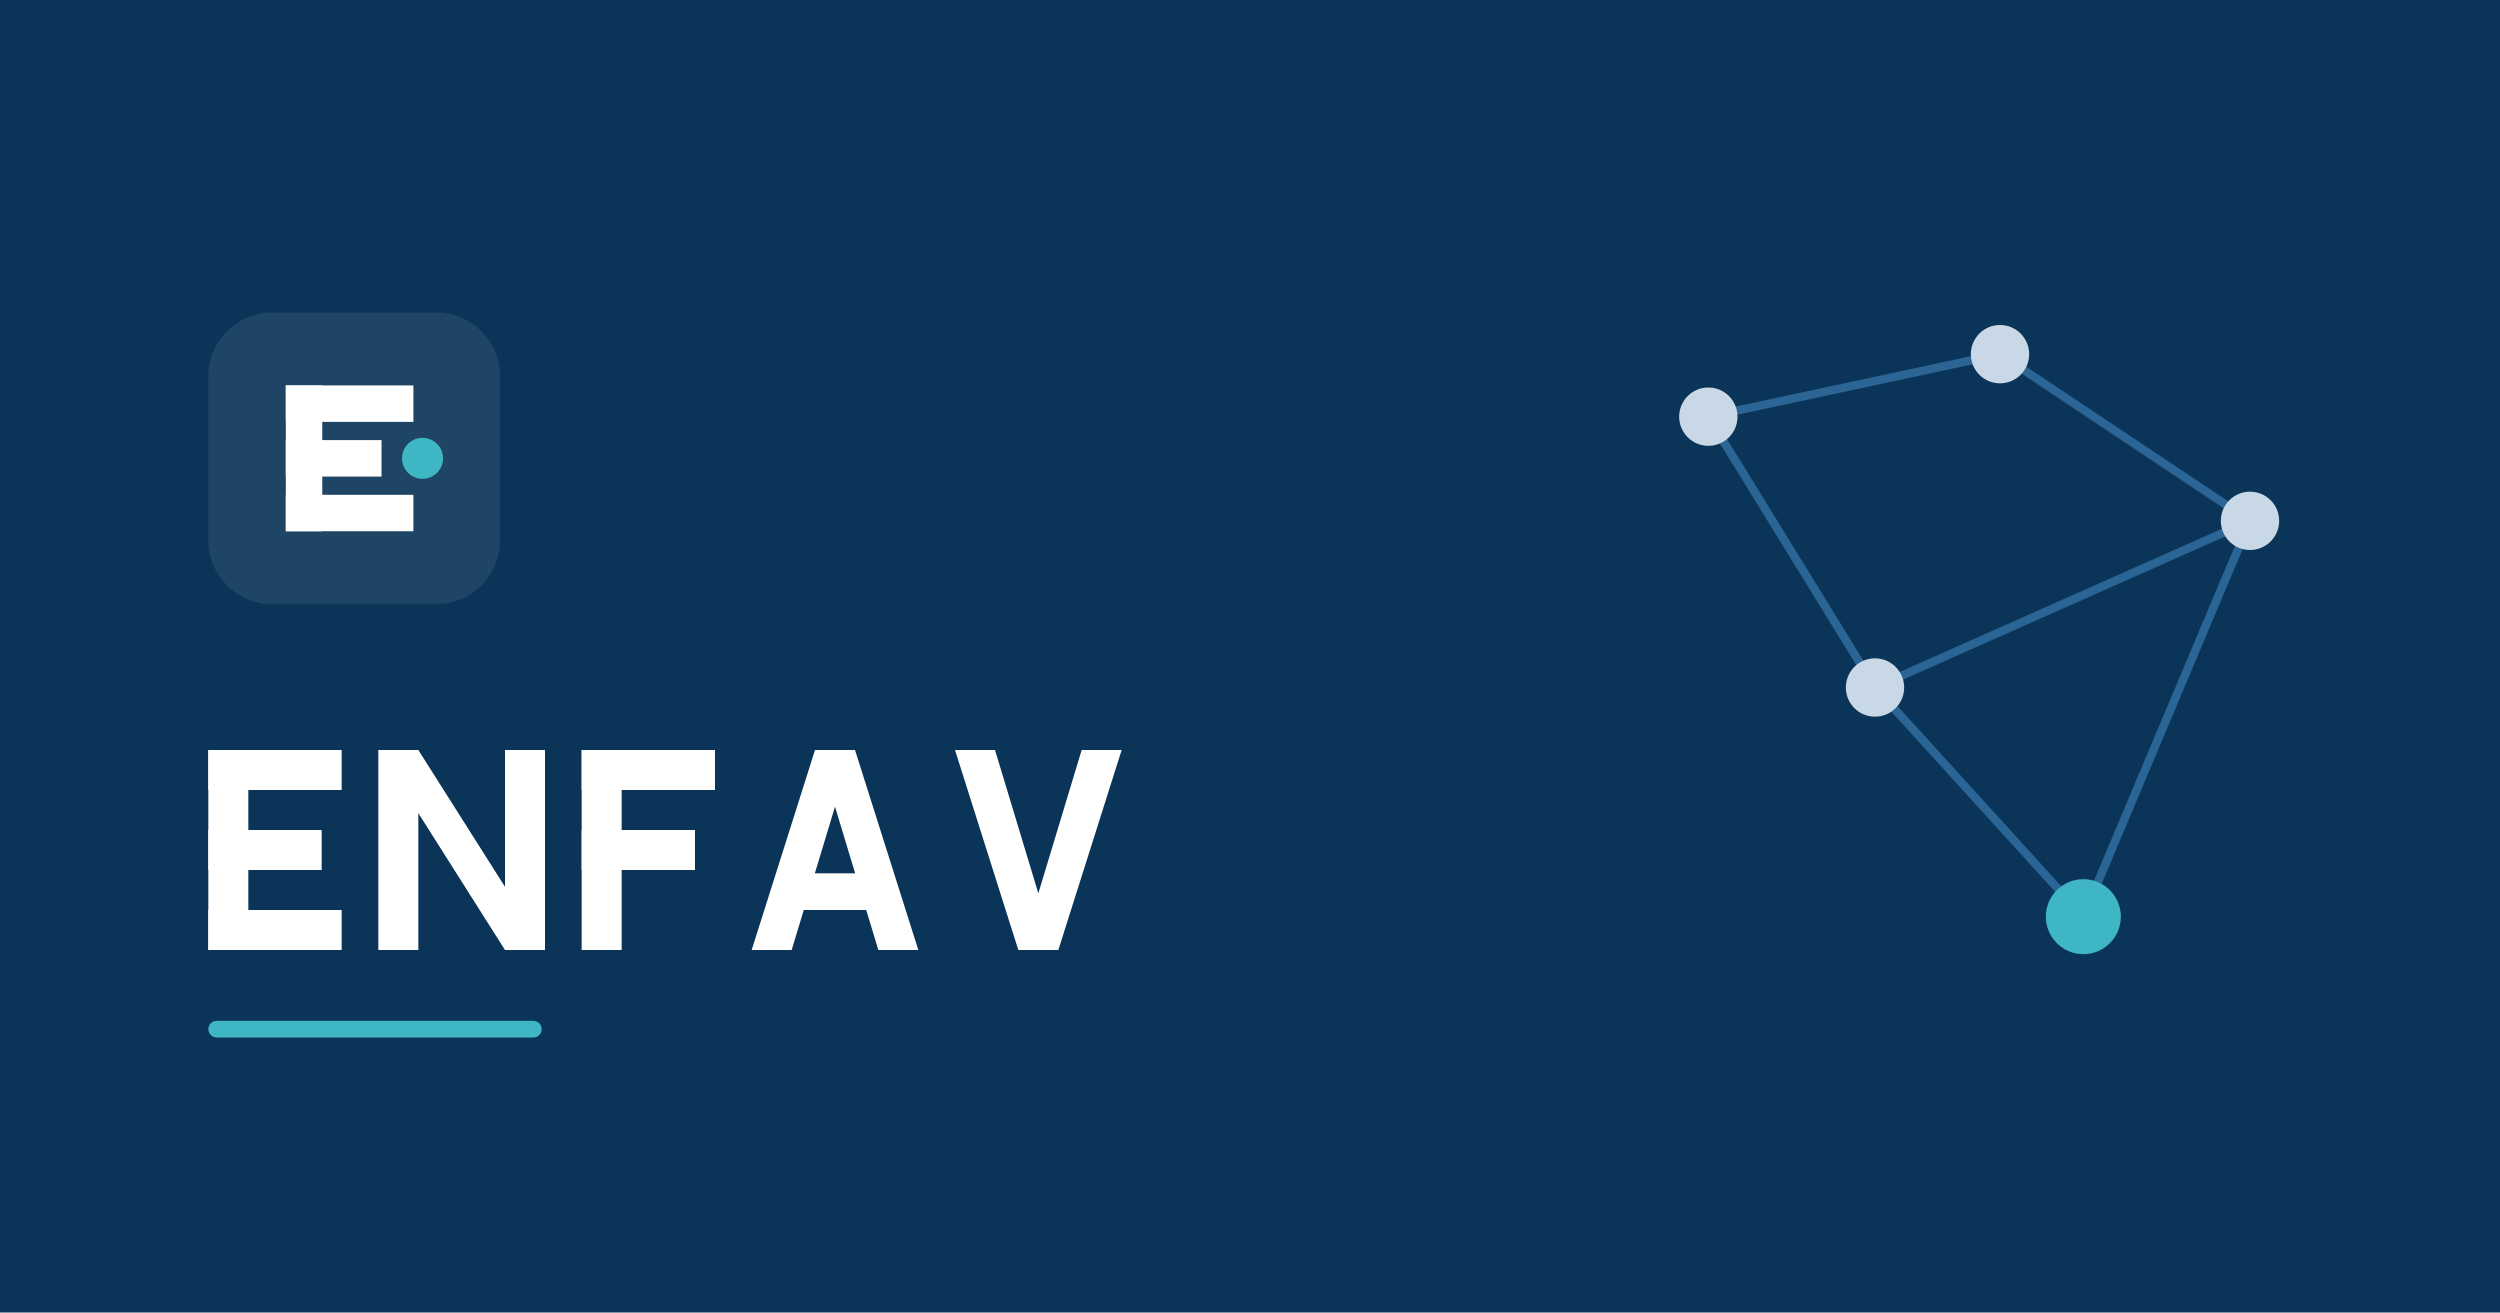
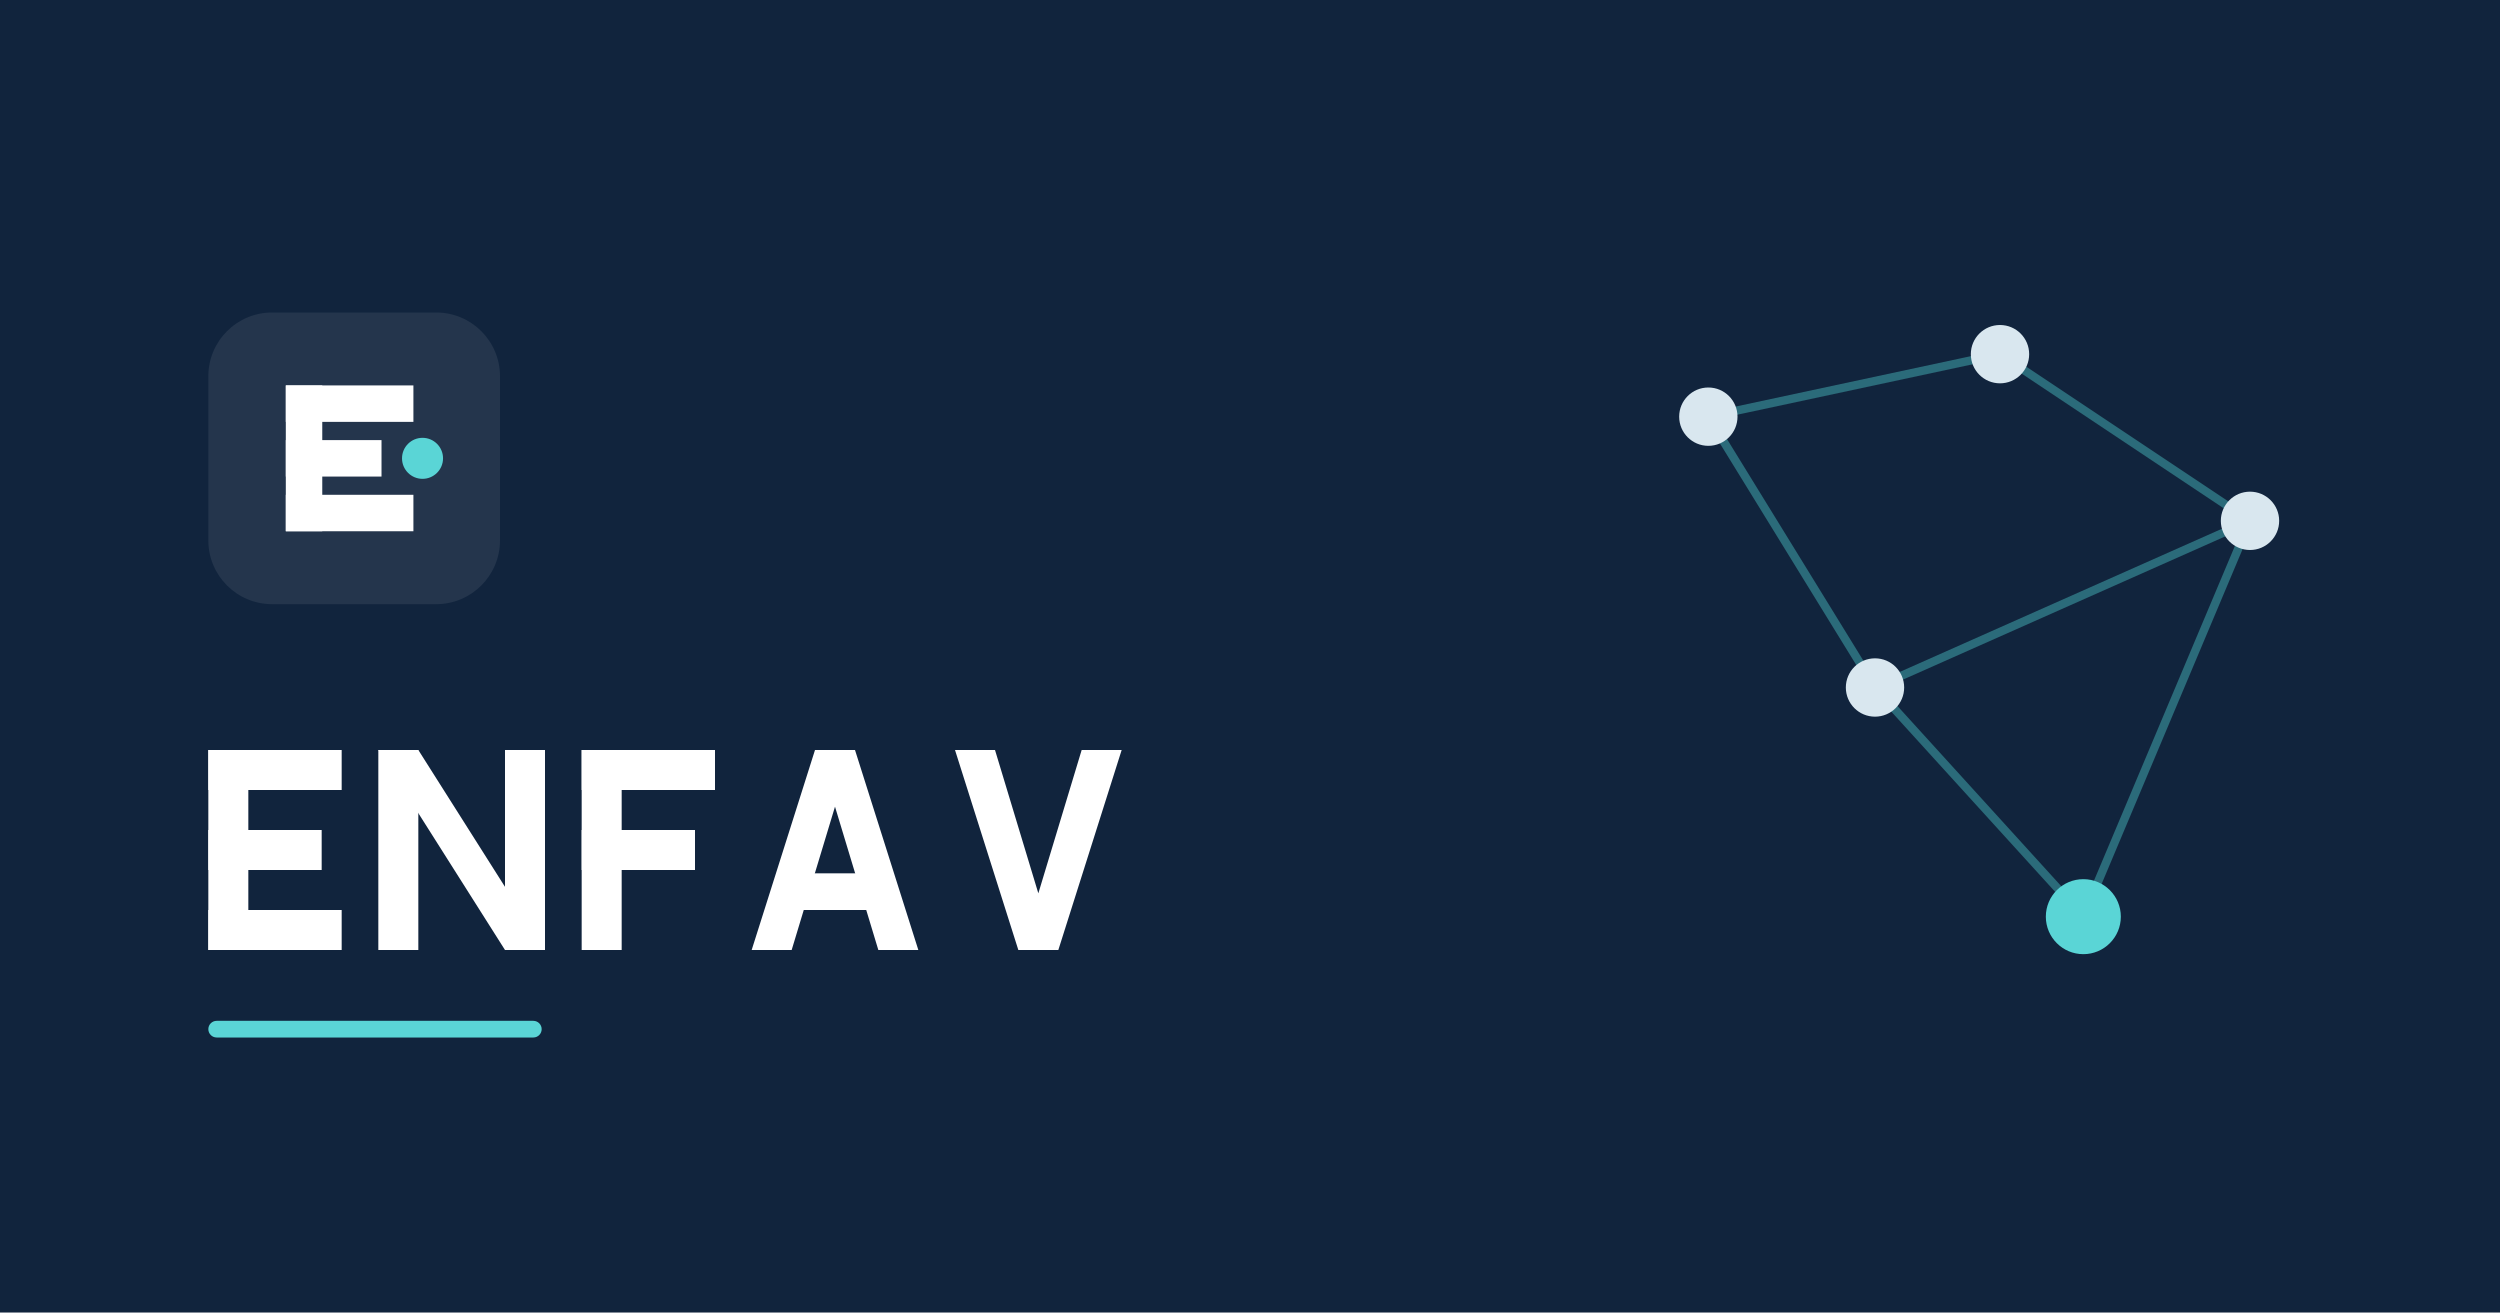
<svg xmlns="http://www.w3.org/2000/svg" width="1200" height="630" viewBox="0 0 1200 630">
-   <rect width="1200" height="630" fill="#0b3558" />
-   <g stroke="#2a6596" stroke-width="4" stroke-linecap="round">
+   <rect width="1200" height="630" fill="#11243d" />
+   <g stroke="#2b6b7a" stroke-width="4" stroke-linecap="round">
    <line x1="820" y1="200" x2="960" y2="170" />
    <line x1="960" y1="170" x2="1080" y2="250" />
    <line x1="820" y1="200" x2="900" y2="330" />
    <line x1="900" y1="330" x2="1080" y2="250" />
    <line x1="900" y1="330" x2="1000" y2="440" />
    <line x1="1080" y1="250" x2="1000" y2="440" />
  </g>
-   <g fill="#c9d8e6">
+   <g fill="#d9e7ef">
    <circle cx="820" cy="200" r="14" />
    <circle cx="960" cy="170" r="14" />
    <circle cx="1080" cy="250" r="14" />
    <circle cx="900" cy="330" r="14" />
  </g>
-   <circle cx="1000" cy="440" r="18" fill="#3fb6c4" />
+   <circle cx="1000" cy="440" r="18" fill="#5ad5d6" />
  <g transform="translate(100 150) scale(2.1875)">
    <rect width="64" height="64" rx="14" fill="#ffffff" fill-opacity="0.08" />
    <rect x="17" y="16" width="8" height="32" fill="#ffffff" />
    <rect x="17" y="16" width="28" height="8" fill="#ffffff" />
    <rect x="17" y="28" width="21" height="8" fill="#ffffff" />
    <rect x="17" y="40" width="28" height="8" fill="#ffffff" />
-     <circle cx="47" cy="32" r="4.5" fill="#3fb6c4" />
+     <circle cx="47" cy="32" r="4.5" fill="#5ad5d6" />
  </g>
  <g transform="translate(100 360) scale(0.8)" fill="#ffffff">
    <rect x="0" y="0" width="24" height="120" />
    <rect x="0" y="0" width="80" height="24" />
    <rect x="0" y="48" width="68" height="24" />
    <rect x="0" y="96" width="80" height="24" />
    <rect x="102" y="0" width="24" height="120" />
    <rect x="178" y="0" width="24" height="120" />
    <polygon points="102,0 126,0 202,120 178,120" />
    <rect x="224" y="0" width="24" height="120" />
    <rect x="224" y="0" width="80" height="24" />
    <rect x="224" y="48" width="68" height="24" />
    <polygon points="326,120 364,0 388,0 426,120 402,120 376,34 350,120" />
    <rect x="354" y="74" width="44" height="22" />
    <polygon points="448,0 472,0 498,86 524,0 548,0 510,120 486,120" />
  </g>
-   <rect x="100" y="490" width="160" height="8" rx="4" fill="#3fb6c4" />
+   <rect x="100" y="490" width="160" height="8" rx="4" fill="#5ad5d6" />
</svg>
